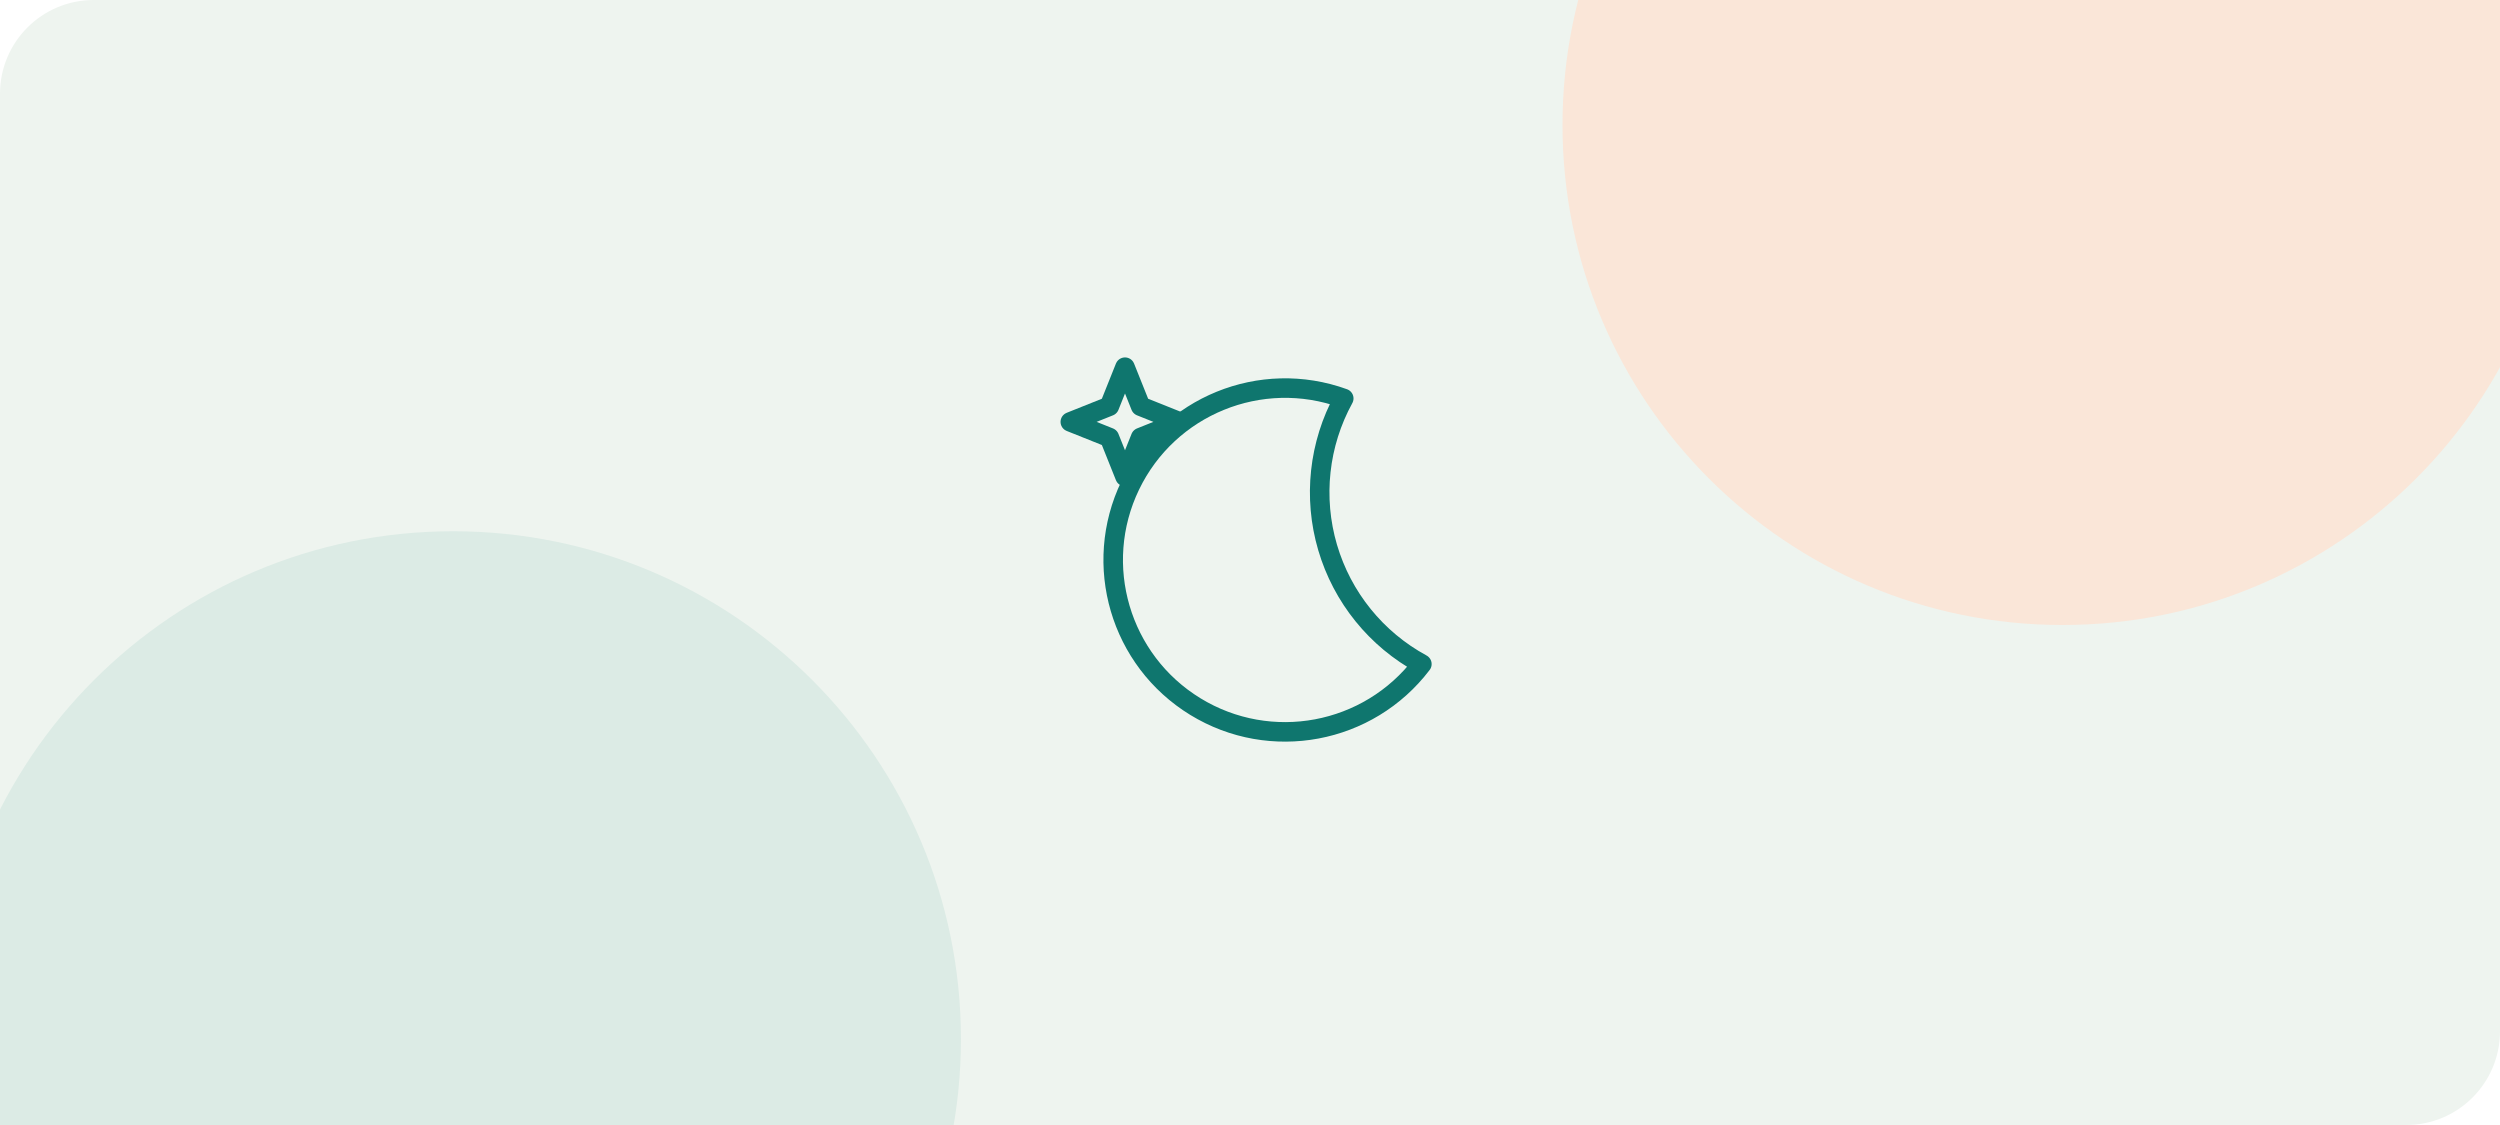
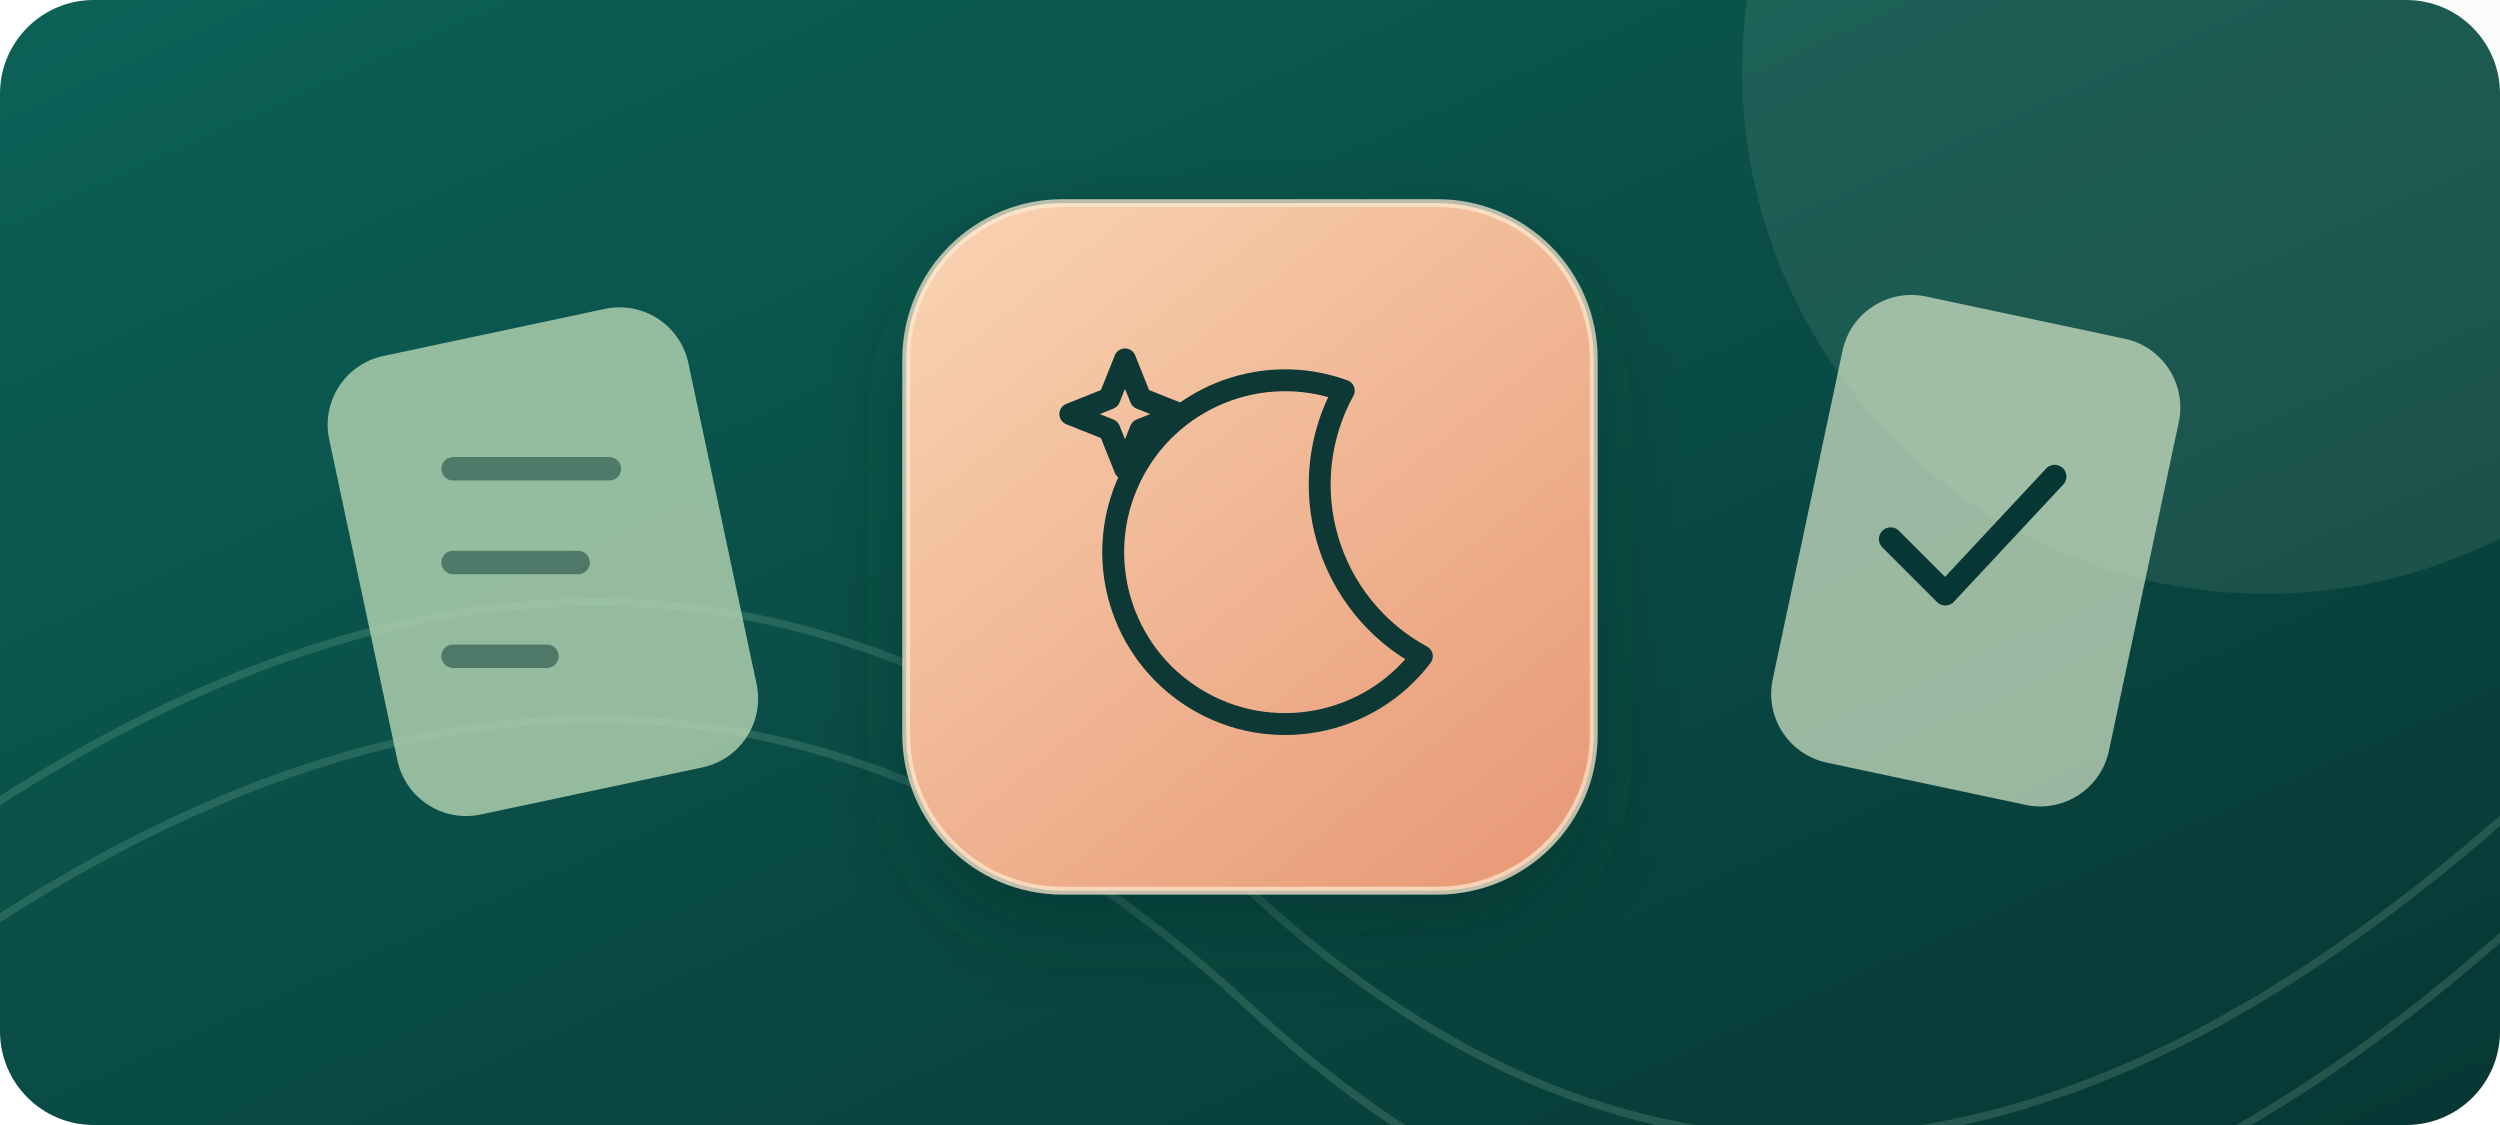
<svg xmlns="http://www.w3.org/2000/svg" viewBox="0 0 320 144" width="320" height="144">
-   <rect width="320" height="144" rx="12" fill="#eef4ef" />
-   <circle cx="264" cy="16" r="64" fill="#fae6d8" />
-   <circle cx="58" cy="133" r="65" fill="#dcebe5" />
-   <g transform="translate(128 39)" fill="none" stroke="#0f766e" stroke-width="2.5" stroke-linecap="round" stroke-linejoin="round">
-     <path d="M44 12a22 22 0 1 0 10 34A25 25 0 0 1 44 12Z" />
-     <path d="m16 8 2 5 5 2-5 2-2 5-2-5-5-2 5-2Z" />
+   <defs>
+     <linearGradient id="bg" x2="1" y2="1">
+       <stop stop-color="#0c6258" />
+       <stop offset="1" stop-color="#073734" />
+     </linearGradient>
+     <linearGradient id="tile" x2=".8" y2="1">
+       <stop stop-color="#f9d5b4" />
+       <stop offset="1" stop-color="#e99c79" />
+     </linearGradient>
+     <filter id="depth" x="-50%" y="-50%" width="200%" height="220%">
+       <feDropShadow dx="0" dy="5" stdDeviation="5" flood-color="#002d29" flood-opacity=".4" />
+     </filter>
+   </defs>
+   <rect width="320" height="144" rx="12" fill="url(#bg)" />
+   <path d="M-30 125Q75 35 160 114T350 75M-30 140Q75 50 160 129T350 90" fill="none" stroke="#a8d3b3" stroke-opacity=".18" />
+   <circle cx="290" cy="9" r="67" fill="#c7ddc5" opacity=".1" />
+   <rect x="46" y="42" width="47" height="60" rx="9" fill="#b7d6b3" transform="rotate(-12 69 72)" opacity=".8" />
+   <path d="M58 60h20m-20 12h16m-16 12h12" stroke="#073734" stroke-width="3" stroke-linecap="round" opacity=".5" />
+   <rect x="231" y="40" width="44" height="61" rx="9" fill="#d8e8cb" transform="rotate(12 253 70)" opacity=".7" />
+   <path d="m242 69 7 7 14-15" fill="none" stroke="#073734" stroke-width="3" stroke-linecap="round" stroke-linejoin="round" />
+   <g filter="url(#depth)">
+     <rect x="116" y="26" width="88" height="88" rx="20" fill="url(#tile)" stroke="#ffebd2" stroke-opacity=".7" />
+     <g transform="translate(128 38)" fill="none" stroke="#073734" stroke-width="2.8" stroke-linecap="round" stroke-linejoin="round">
+       <path d="M44 12a22 22 0 1 0 10 34A25 25 0 0 1 44 12Z" />
+       <path d="m16 8 2 5 5 2-5 2-2 5-2-5-5-2 5-2Z" />
+     </g>
  </g>
</svg>
